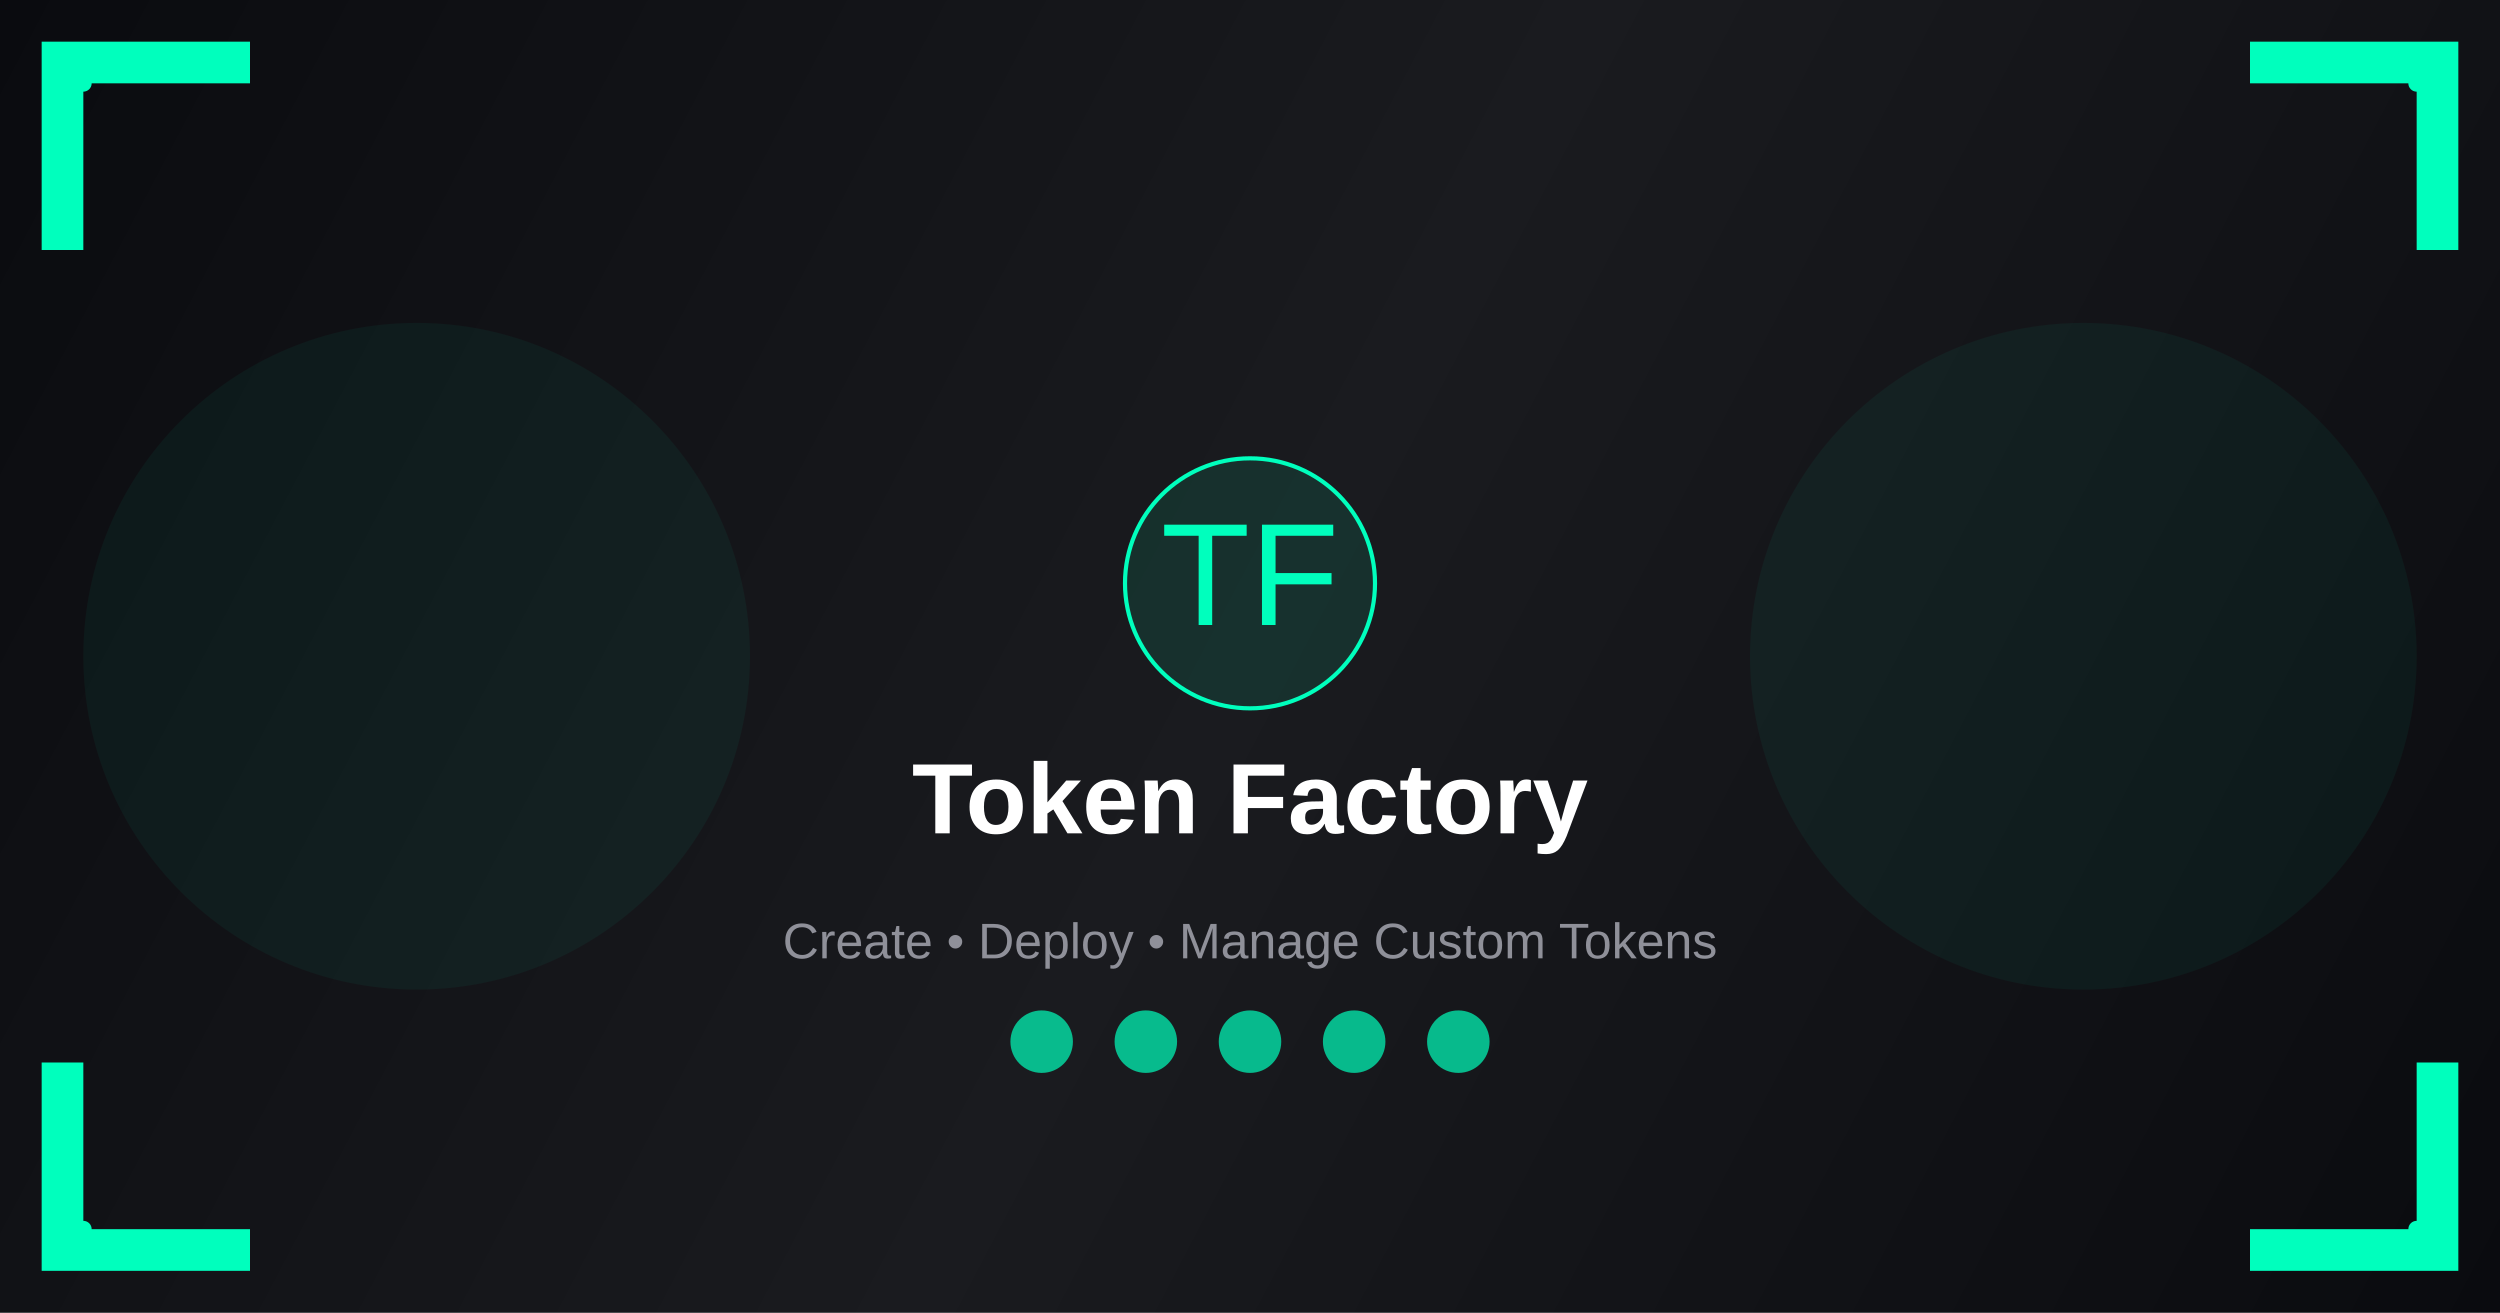
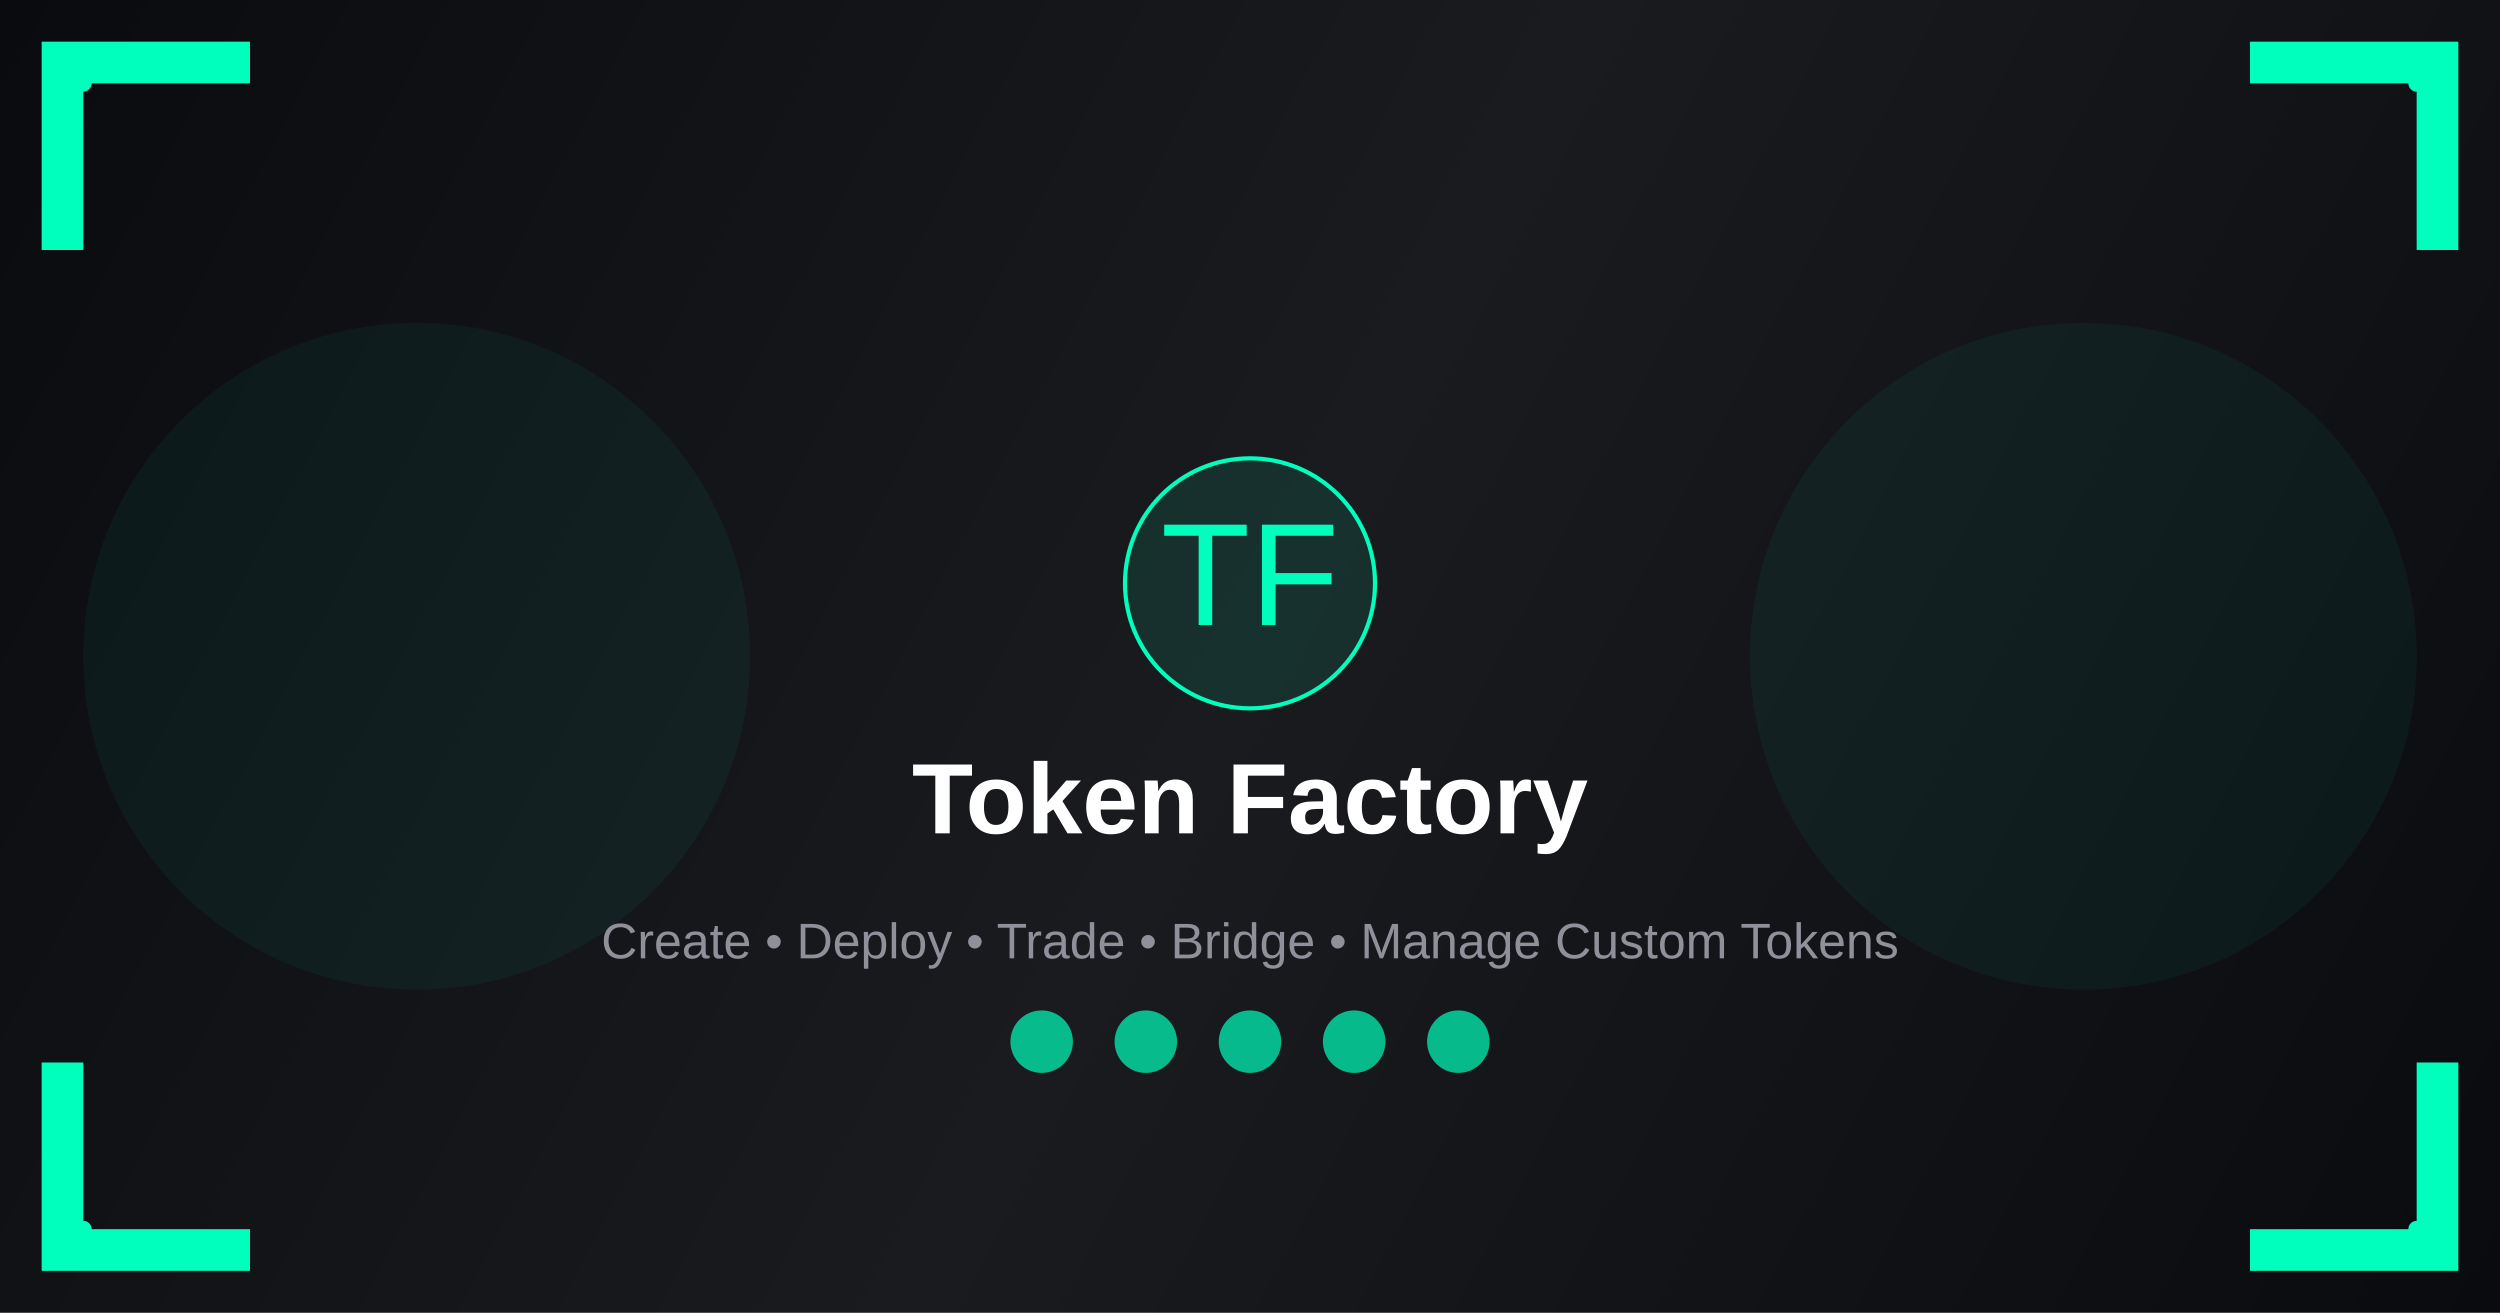
<svg xmlns="http://www.w3.org/2000/svg" width="1200" height="630" viewBox="0 0 1200 630" fill="none">
  <rect width="1200" height="630" fill="#0a0b0f" />
  <path d="M0 0h1200v630H0z" fill="url(#gradient)" />
  <circle cx="200" cy="315" r="160" fill="#00ffbd" fill-opacity="0.05" />
  <circle cx="1000" cy="315" r="160" fill="#00ffbd" fill-opacity="0.05" />
  <path d="M40 40v80h-20V20h100v20H40z" fill="#00ffbd" />
  <path d="M1160 40h-80v-20h100v100h-20V40z" fill="#00ffbd" />
  <path d="M40 590v-80h-20v100h100v-20H40z" fill="#00ffbd" />
  <path d="M1160 590h-80v20h100V510h-20v80z" fill="#00ffbd" />
  <circle cx="40" cy="40" r="4" fill="#00ffbd">
    <animate attributeName="opacity" values="0.5;1;0.5" dur="2s" repeatCount="indefinite" />
  </circle>
  <circle cx="1160" cy="40" r="4" fill="#00ffbd">
    <animate attributeName="opacity" values="0.5;1;0.5" dur="2s" repeatCount="indefinite" begin="0.5s" />
  </circle>
  <circle cx="40" cy="590" r="4" fill="#00ffbd">
    <animate attributeName="opacity" values="0.5;1;0.5" dur="2s" repeatCount="indefinite" begin="1s" />
  </circle>
  <circle cx="1160" cy="590" r="4" fill="#00ffbd">
    <animate attributeName="opacity" values="0.5;1;0.5" dur="2s" repeatCount="indefinite" begin="1.5s" />
  </circle>
  <g transform="translate(460,200)">
    <circle cx="140" cy="80" r="60" fill="#00ffbd" fill-opacity="0.1" stroke="#00ffbd" stroke-width="2" />
    <text x="140" y="100" font-family="Arial" font-size="70" fill="#00ffbd" text-anchor="middle">TF</text>
  </g>
  <text x="600" y="400" font-family="Arial" font-size="48" font-weight="bold" fill="white" text-anchor="middle">Token Factory</text>
-   <text x="600" y="460" font-family="Arial" font-size="24" fill="#8f9099" text-anchor="middle">Create • Deploy • Manage Custom Tokens</text>
+   <text x="600" y="460" font-family="Arial" font-size="24" fill="#8f9099" text-anchor="middle">Create • Deploy • Trade • Bridge • Manage Custom Tokens</text>
  <g transform="translate(450,500)" fill="#00ffbd" fill-opacity="0.7">
    <circle cx="50" cy="0" r="15" />
    <circle cx="100" cy="0" r="15" />
    <circle cx="150" cy="0" r="15" />
    <circle cx="200" cy="0" r="15" />
    <circle cx="250" cy="0" r="15" />
  </g>
  <defs>
    <linearGradient id="gradient" x1="0" y1="0" x2="1200" y2="630" gradientUnits="userSpaceOnUse">
      <stop offset="0%" stop-color="#0a0b0f" />
      <stop offset="50%" stop-color="#1a1b1f" />
      <stop offset="100%" stop-color="#0a0b0f" />
    </linearGradient>
  </defs>
</svg>
